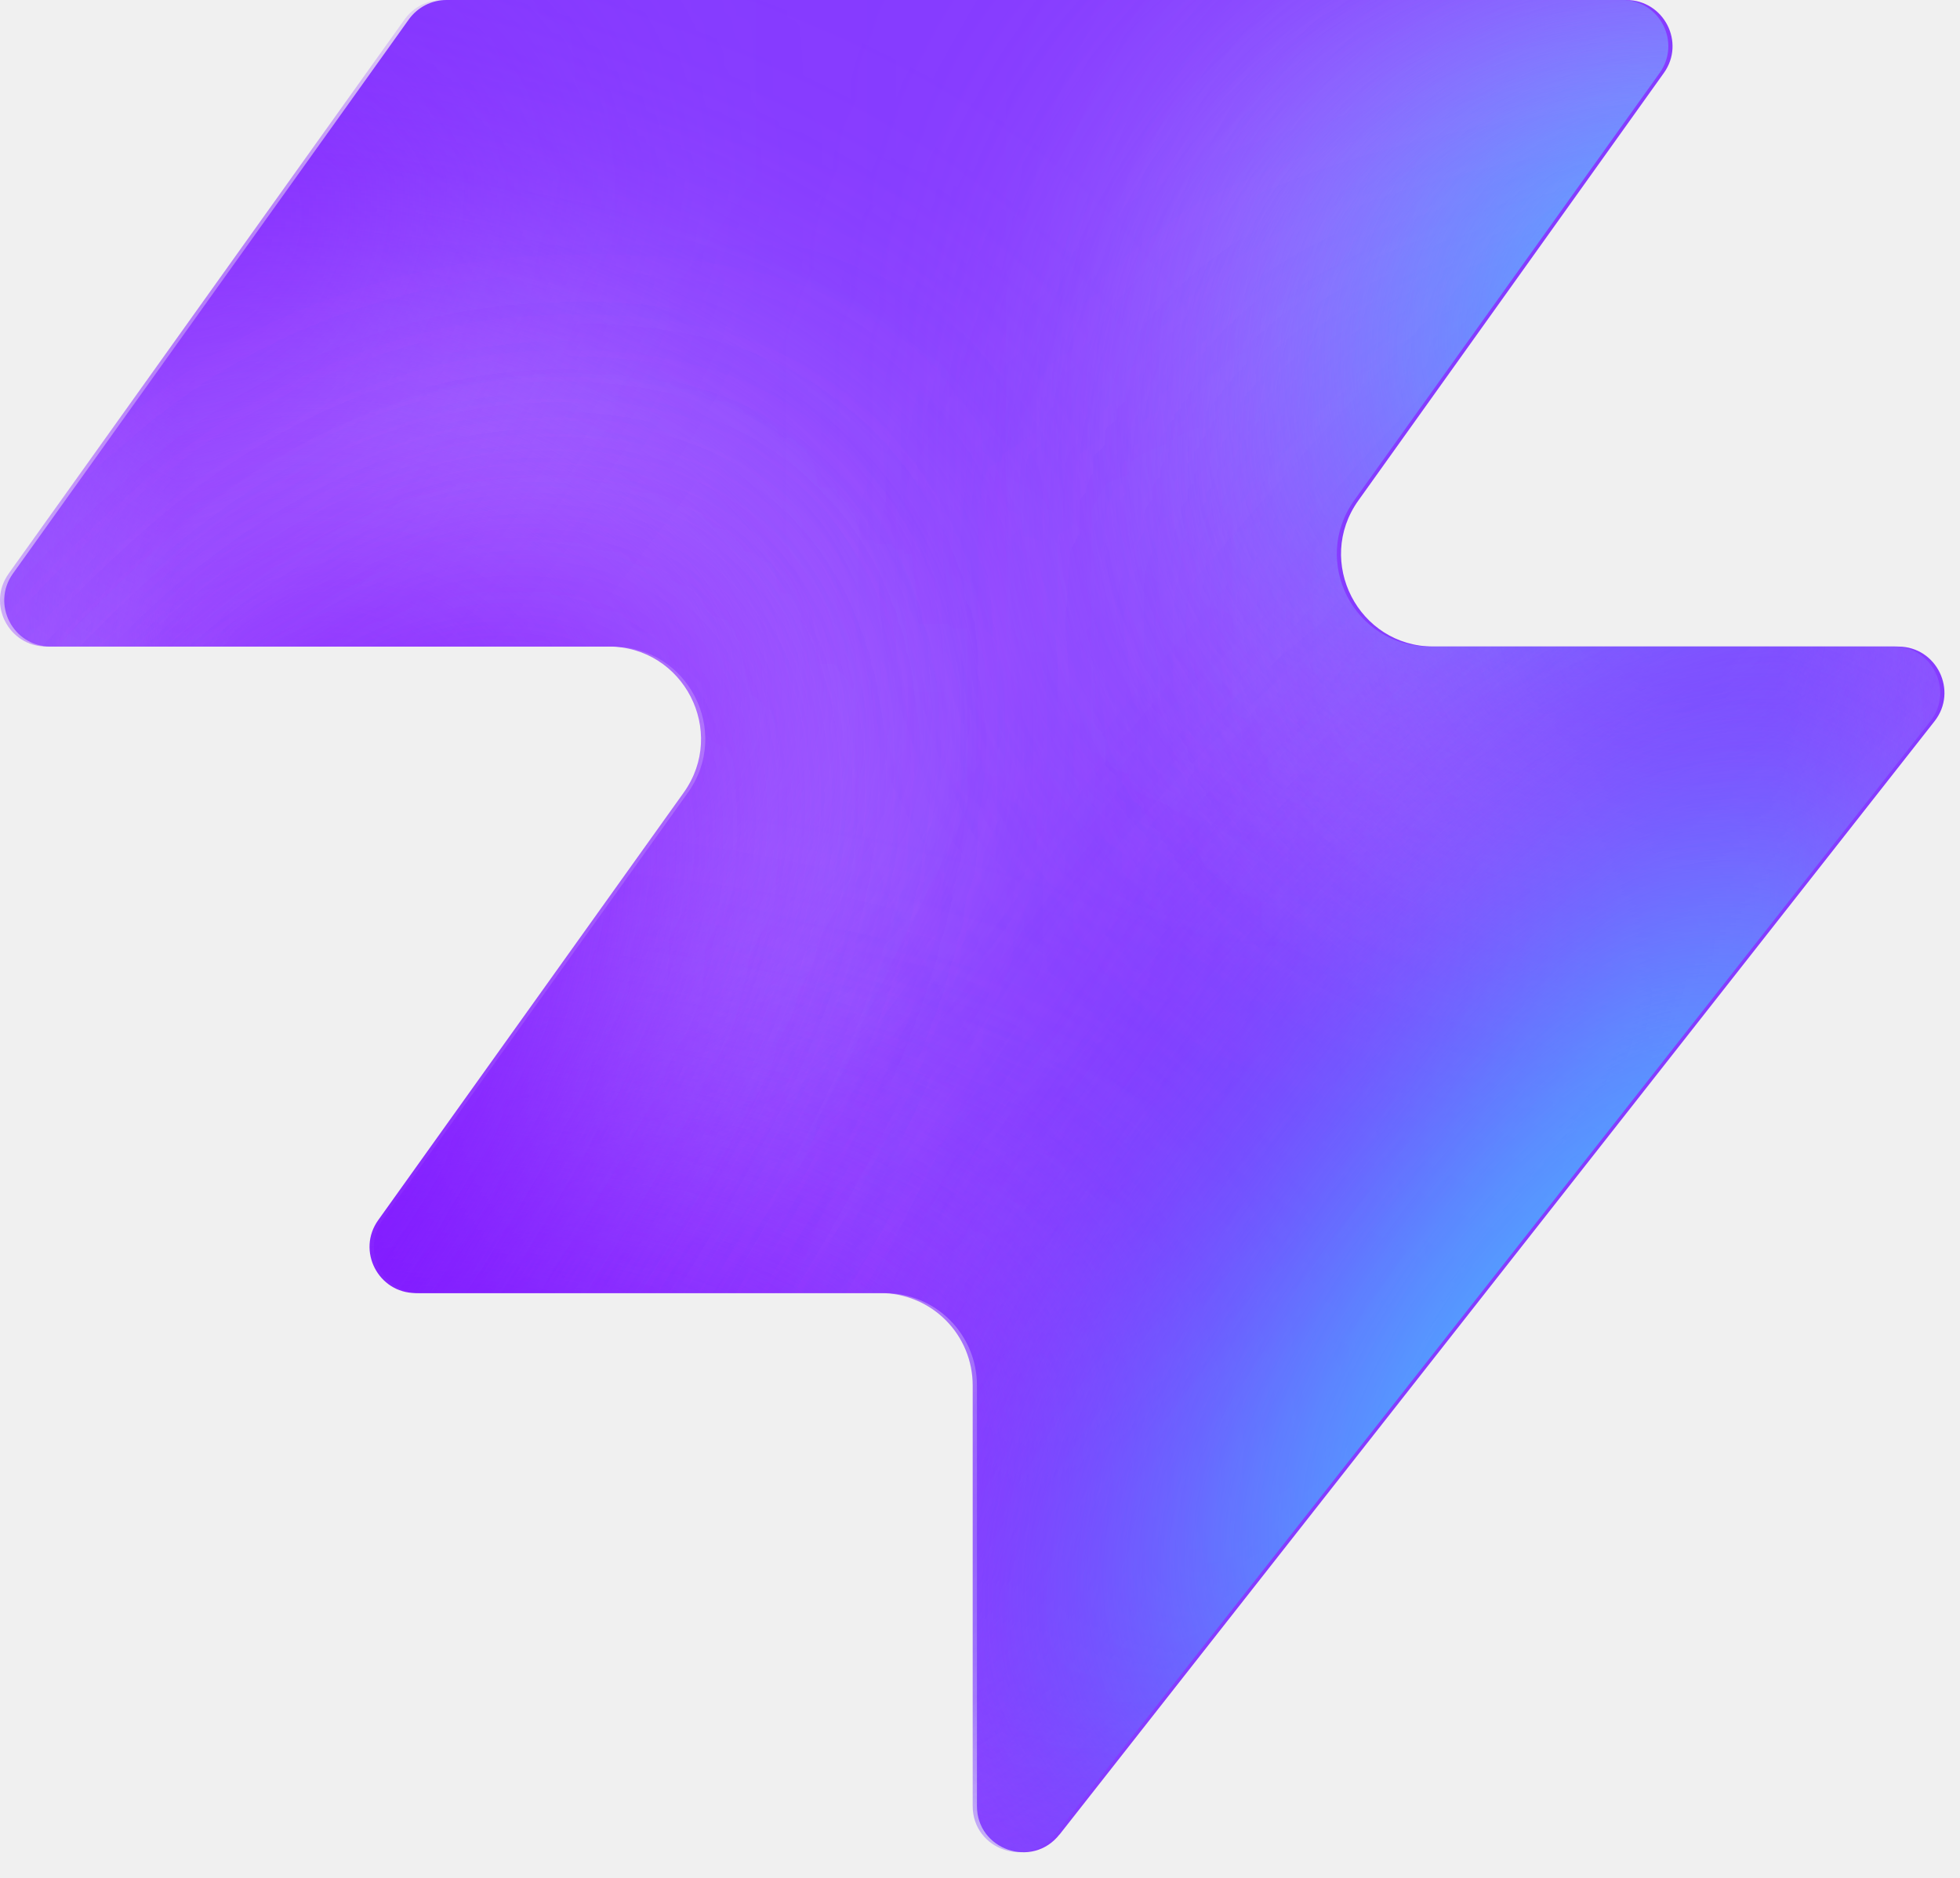
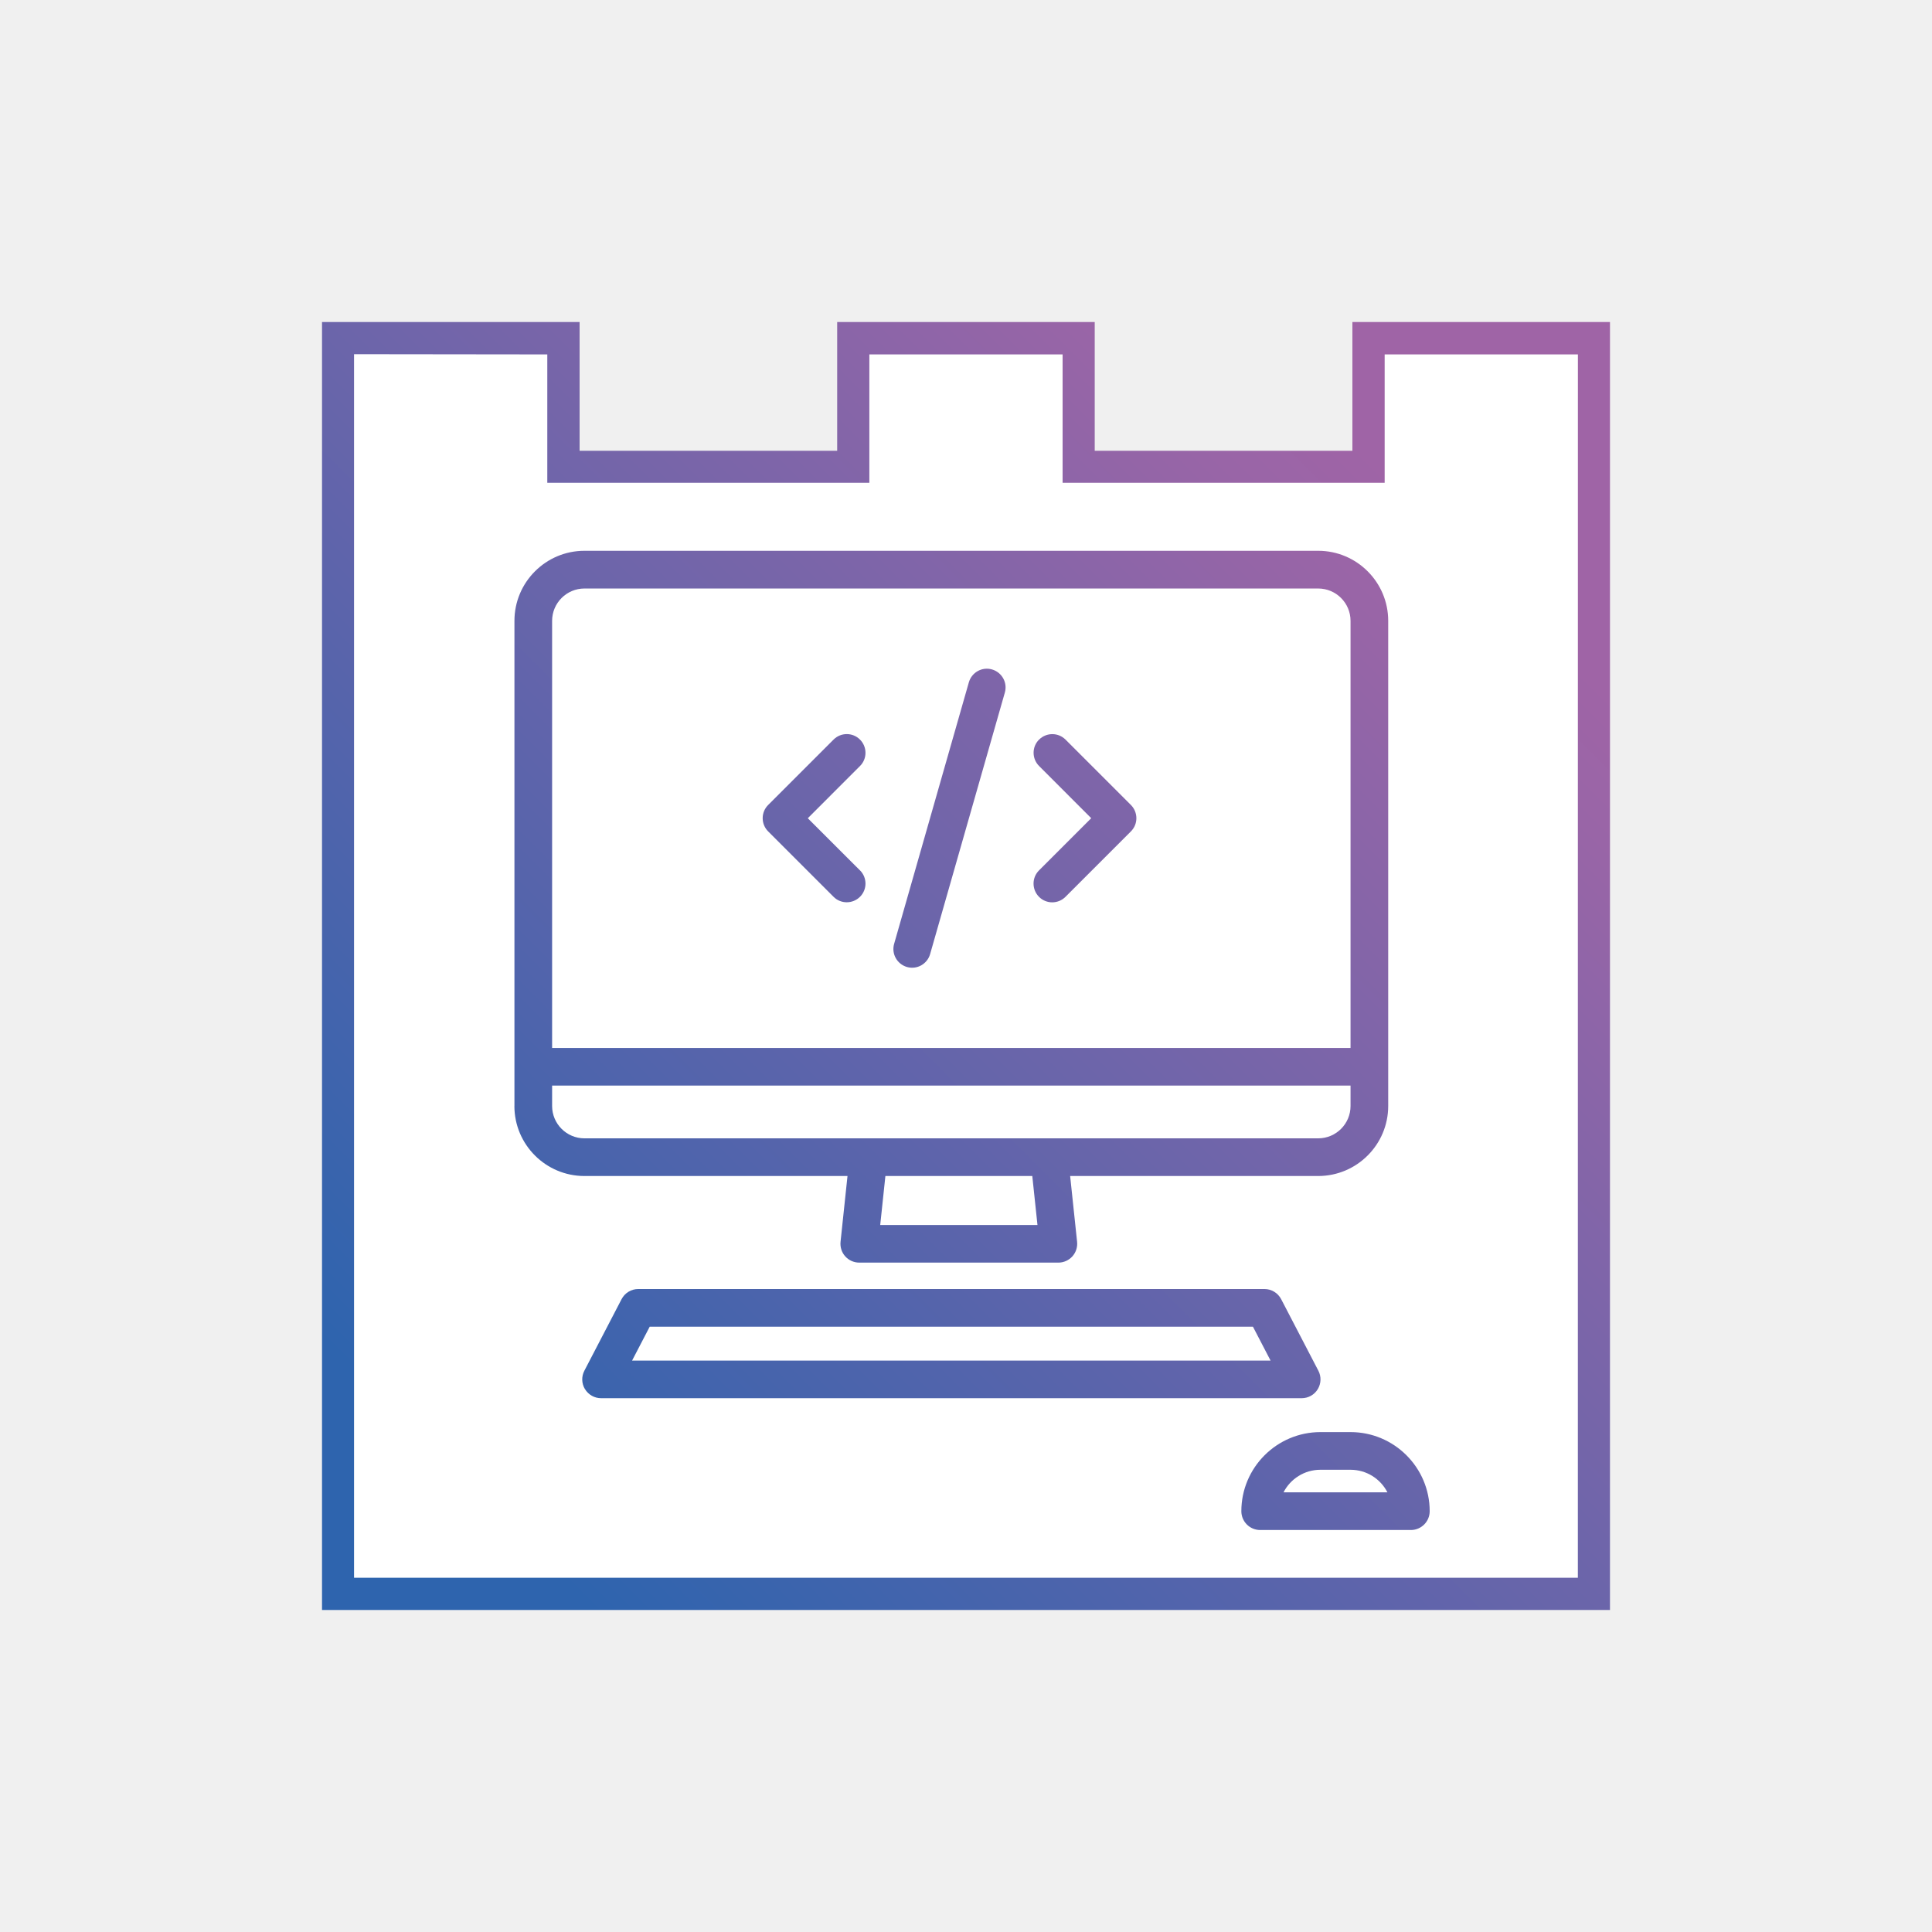
- <svg xmlns="http://www.w3.org/2000/svg" width="48" height="46" fill="none" viewBox="0 0 48 46">
-   <path fill="#863bff" d="M25.946 44.938c-.664.845-2.021.375-2.021-.698V33.937a2.26 2.26 0 0 0-2.262-2.262H10.287c-.92 0-1.456-1.04-.92-1.788l7.48-10.471c1.07-1.497 0-3.578-1.842-3.578H1.237c-.92 0-1.456-1.04-.92-1.788L10.013.474c.214-.297.556-.474.92-.474h28.894c.92 0 1.456 1.04.92 1.788l-7.48 10.471c-1.07 1.498 0 3.579 1.842 3.579h11.377c.943 0 1.473 1.088.89 1.83L25.947 44.94z" style="fill:#863bff;fill:color(display-p3 .525 .23 1);fill-opacity:1" />
-   <mask id="a" width="48" height="46" x="0" y="0" maskUnits="userSpaceOnUse" style="mask-type:alpha">
-     <path fill="#000" d="M25.842 44.938c-.664.844-2.021.375-2.021-.698V33.937a2.26 2.26 0 0 0-2.262-2.262H10.183c-.92 0-1.456-1.04-.92-1.788l7.48-10.471c1.07-1.498 0-3.579-1.842-3.579H1.133c-.92 0-1.456-1.04-.92-1.787L9.91.473c.214-.297.556-.474.92-.474h28.894c.92 0 1.456 1.04.92 1.788l-7.48 10.471c-1.07 1.498 0 3.578 1.842 3.578h11.377c.943 0 1.473 1.088.89 1.832L25.843 44.94z" style="fill:#000;fill-opacity:1" />
-   </mask>
-   <g mask="url(#a)">
-     <g filter="url(#b)">
-       <ellipse cx="5.508" cy="14.704" fill="#ede6ff" rx="5.508" ry="14.704" style="fill:#ede6ff;fill:color(display-p3 .927 .903 1);fill-opacity:1" transform="matrix(.00324 1 1 -.00324 -4.47 31.516)" />
-     </g>
-     <g filter="url(#c)">
-       <ellipse cx="10.399" cy="29.851" fill="#ede6ff" rx="10.399" ry="29.851" style="fill:#ede6ff;fill:color(display-p3 .927 .903 1);fill-opacity:1" transform="matrix(.00324 1 1 -.00324 -39.328 7.883)" />
-     </g>
-     <g filter="url(#d)">
-       <ellipse cx="5.508" cy="30.487" fill="#7e14ff" rx="5.508" ry="30.487" style="fill:#7e14ff;fill:color(display-p3 .492 .077 1);fill-opacity:1" transform="rotate(89.814 -25.913 -14.639)scale(1 -1)" />
-     </g>
-     <g filter="url(#e)">
-       <ellipse cx="5.508" cy="30.599" fill="#7e14ff" rx="5.508" ry="30.599" style="fill:#7e14ff;fill:color(display-p3 .492 .077 1);fill-opacity:1" transform="rotate(89.814 -32.644 -3.334)scale(1 -1)" />
-     </g>
-     <g filter="url(#f)">
-       <ellipse cx="5.508" cy="30.599" fill="#7e14ff" rx="5.508" ry="30.599" style="fill:#7e14ff;fill:color(display-p3 .492 .077 1);fill-opacity:1" transform="matrix(.00324 1 1 -.00324 -34.34 30.47)" />
-     </g>
-     <g filter="url(#g)">
-       <ellipse cx="14.072" cy="22.078" fill="#ede6ff" rx="14.072" ry="22.078" style="fill:#ede6ff;fill:color(display-p3 .927 .903 1);fill-opacity:1" transform="rotate(93.35 24.506 48.493)scale(-1 1)" />
-     </g>
-     <g filter="url(#h)">
-       <ellipse cx="3.47" cy="21.501" fill="#7e14ff" rx="3.47" ry="21.501" style="fill:#7e14ff;fill:color(display-p3 .492 .077 1);fill-opacity:1" transform="rotate(89.009 28.708 47.59)scale(-1 1)" />
-     </g>
-     <g filter="url(#i)">
-       <ellipse cx="3.47" cy="21.501" fill="#7e14ff" rx="3.47" ry="21.501" style="fill:#7e14ff;fill:color(display-p3 .492 .077 1);fill-opacity:1" transform="rotate(89.009 28.708 47.59)scale(-1 1)" />
-     </g>
-     <g filter="url(#j)">
-       <ellipse cx=".387" cy="8.972" fill="#7e14ff" rx="4.407" ry="29.108" style="fill:#7e14ff;fill:color(display-p3 .492 .077 1);fill-opacity:1" transform="rotate(39.51 .387 8.972)" />
-     </g>
-     <g filter="url(#k)">
-       <ellipse cx="47.523" cy="-6.092" fill="#7e14ff" rx="4.407" ry="29.108" style="fill:#7e14ff;fill:color(display-p3 .492 .077 1);fill-opacity:1" transform="rotate(37.892 47.523 -6.092)" />
-     </g>
-     <g filter="url(#l)">
-       <ellipse cx="41.412" cy="6.333" fill="#47bfff" rx="5.971" ry="9.665" style="fill:#47bfff;fill:color(display-p3 .28 .748 1);fill-opacity:1" transform="rotate(37.892 41.412 6.333)" />
-     </g>
-     <g filter="url(#m)">
-       <ellipse cx="-1.879" cy="38.332" fill="#7e14ff" rx="4.407" ry="29.108" style="fill:#7e14ff;fill:color(display-p3 .492 .077 1);fill-opacity:1" transform="rotate(37.892 -1.88 38.332)" />
-     </g>
-     <g filter="url(#n)">
-       <ellipse cx="-1.879" cy="38.332" fill="#7e14ff" rx="4.407" ry="29.108" style="fill:#7e14ff;fill:color(display-p3 .492 .077 1);fill-opacity:1" transform="rotate(37.892 -1.88 38.332)" />
-     </g>
-     <g filter="url(#o)">
-       <ellipse cx="35.651" cy="29.907" fill="#7e14ff" rx="4.407" ry="29.108" style="fill:#7e14ff;fill:color(display-p3 .492 .077 1);fill-opacity:1" transform="rotate(37.892 35.651 29.907)" />
-     </g>
-     <g filter="url(#p)">
-       <ellipse cx="38.418" cy="32.4" fill="#47bfff" rx="5.971" ry="15.297" style="fill:#47bfff;fill:color(display-p3 .28 .748 1);fill-opacity:1" transform="rotate(37.892 38.418 32.4)" />
+ <svg xmlns="http://www.w3.org/2000/svg" id="Logo" viewBox="0 0 425.2 425.2">
+   <defs>
+     <style>
+       .cls-1 {
+         fill: #fff;
+       }
+ 
+       .cls-2 {
+         fill: url(#Gradient_bez_nazwy_28);
+       }
+     </style>
+     <linearGradient id="Gradient_bez_nazwy_28" data-name="Gradient bez nazwy 28" x1="100.61" y1="324.59" x2="313.38" y2="111.82" gradientUnits="userSpaceOnUse">
+       <stop offset="0" stop-color="#2e64ae" />
+       <stop offset=".92" stop-color="#9965a7" />
+       <stop offset="1" stop-color="#9f64a6" />
+     </linearGradient>
+   </defs>
+   <g id="Zamek">
+     <path class="cls-2" d="M354.33,70.87h-56.69v28.34h-56.71v-28.34h-56.68v28.34h-56.69v-28.34h-56.69V354.33H354.33V70.87h0Z" />
+     <g>
+       <path class="cls-1" d="M290.11,250.53c3.93,0,7.12-3.19,7.12-7.12v-4.49H121.51v4.49c0,3.93,3.19,7.12,7.12,7.12h161.48Z" />
+       <path class="cls-1" d="M297.23,136.64c0-3.93-3.19-7.12-7.12-7.12H128.63c-3.93,0-7.12,3.19-7.12,7.12v94h175.72v-94Zm-107.96,54.91c1.61,1.61,1.61,4.22,0,5.82s-4.22,1.61-5.82,0l-14.39-14.39c-1.61-1.61-1.61-4.22,0-5.82l14.39-14.39c1.61-1.61,4.22-1.61,5.82,0,1.61,1.61,1.61,4.22,0,5.82l-11.49,11.49,11.49,11.48Zm31.88-39.13l-16.45,57.57c-.63,2.18-2.9,3.46-5.09,2.83-2.18-.63-3.46-2.9-2.83-5.09l16.45-57.57c.63-2.18,2.9-3.46,5.09-2.83,2.18,.63,3.46,2.9,2.83,5.09Zm27.73,30.57l-14.39,14.39c-1.61,1.61-4.22,1.61-5.82,0s-1.61-4.22,0-5.82l11.49-11.49-11.48-11.49c-1.6-1.6-1.61-4.21,0-5.81,0,0,0,0,0,0h.01s0,0,0,0c1.61-1.6,4.21-1.6,5.81,0l14.39,14.39c1.61,1.61,1.61,4.22,0,5.82Z" />
+       <polygon class="cls-1" points="142.99 291.98 139.11 299.44 279.63 299.44 275.75 291.98 142.99 291.98" />
+       <polygon class="cls-1" points="194.86 258.82 193.72 269.6 228.33 269.6 227.19 258.82 194.86 258.82" />
+       <path class="cls-1" d="M304.74,78v28.25h-70.88v-28.25h-42.53v28.25H120.45v-28.25s-42.53-.05-42.53-.05V347.24H347.26v-127.59s.01-141.65,.01-141.65h0s-42.54,0-42.54,0ZM113.22,243.41v-106.78c0-8.5,6.91-15.41,15.41-15.41h161.48c8.5,0,15.41,6.91,15.41,15.41v106.78c0,8.5-6.91,15.41-15.41,15.41h-54.59l1.53,14.48c.12,1.17-.25,2.33-1.04,3.21-.79,.87-1.91,1.37-3.08,1.37h-43.82c-1.18,0-2.3-.5-3.08-1.37-.79-.87-1.16-2.04-1.04-3.21l1.53-14.48h-57.9c-8.5,0-15.41-6.91-15.41-15.41Zm15.52,62.32c-.75-1.24-.8-2.78-.13-4.06l8.19-15.75c.71-1.37,2.13-2.23,3.68-2.23h137.8c1.55,0,2.96,.86,3.68,2.23l8.19,15.75c.67,1.28,.62,2.82-.13,4.06s-2.09,1.99-3.54,1.99H132.29c-1.45,0-2.79-.76-3.54-1.99Zm181.75,31h-33.15c-2.29,0-4.14-1.86-4.14-4.14,0-9.6,7.81-17.41,17.41-17.41h6.63c9.6,0,17.41,7.81,17.41,17.41,0,2.29-1.86,4.14-4.14,4.14Z" />
+       <path class="cls-1" d="M297.23,323.47h-6.63c-3.54,0-6.61,2.02-8.12,4.97h22.87c-1.51-2.95-4.58-4.97-8.12-4.97Z" />
    </g>
  </g>
-   <defs>
-     <filter id="b" width="60.045" height="41.654" x="-19.77" y="16.149" color-interpolation-filters="sRGB" filterUnits="userSpaceOnUse">
-       <feFlood flood-opacity="0" result="BackgroundImageFix" />
-       <feBlend in="SourceGraphic" in2="BackgroundImageFix" result="shape" />
-       <feGaussianBlur result="effect1_foregroundBlur_2002_17158" stdDeviation="7.659" />
-     </filter>
-     <filter id="c" width="90.34" height="51.437" x="-54.613" y="-7.533" color-interpolation-filters="sRGB" filterUnits="userSpaceOnUse">
-       <feFlood flood-opacity="0" result="BackgroundImageFix" />
-       <feBlend in="SourceGraphic" in2="BackgroundImageFix" result="shape" />
-       <feGaussianBlur result="effect1_foregroundBlur_2002_17158" stdDeviation="7.659" />
-     </filter>
-     <filter id="d" width="79.355" height="29.4" x="-49.64" y="2.03" color-interpolation-filters="sRGB" filterUnits="userSpaceOnUse">
-       <feFlood flood-opacity="0" result="BackgroundImageFix" />
-       <feBlend in="SourceGraphic" in2="BackgroundImageFix" result="shape" />
-       <feGaussianBlur result="effect1_foregroundBlur_2002_17158" stdDeviation="4.596" />
-     </filter>
-     <filter id="e" width="79.579" height="29.4" x="-45.045" y="20.029" color-interpolation-filters="sRGB" filterUnits="userSpaceOnUse">
-       <feFlood flood-opacity="0" result="BackgroundImageFix" />
-       <feBlend in="SourceGraphic" in2="BackgroundImageFix" result="shape" />
-       <feGaussianBlur result="effect1_foregroundBlur_2002_17158" stdDeviation="4.596" />
-     </filter>
-     <filter id="f" width="79.579" height="29.4" x="-43.513" y="21.178" color-interpolation-filters="sRGB" filterUnits="userSpaceOnUse">
-       <feFlood flood-opacity="0" result="BackgroundImageFix" />
-       <feBlend in="SourceGraphic" in2="BackgroundImageFix" result="shape" />
-       <feGaussianBlur result="effect1_foregroundBlur_2002_17158" stdDeviation="4.596" />
-     </filter>
-     <filter id="g" width="74.749" height="58.852" x="15.756" y="-17.901" color-interpolation-filters="sRGB" filterUnits="userSpaceOnUse">
-       <feFlood flood-opacity="0" result="BackgroundImageFix" />
-       <feBlend in="SourceGraphic" in2="BackgroundImageFix" result="shape" />
-       <feGaussianBlur result="effect1_foregroundBlur_2002_17158" stdDeviation="7.659" />
-     </filter>
-     <filter id="h" width="61.377" height="25.362" x="23.548" y="2.284" color-interpolation-filters="sRGB" filterUnits="userSpaceOnUse">
-       <feFlood flood-opacity="0" result="BackgroundImageFix" />
-       <feBlend in="SourceGraphic" in2="BackgroundImageFix" result="shape" />
-       <feGaussianBlur result="effect1_foregroundBlur_2002_17158" stdDeviation="4.596" />
-     </filter>
-     <filter id="i" width="61.377" height="25.362" x="23.548" y="2.284" color-interpolation-filters="sRGB" filterUnits="userSpaceOnUse">
-       <feFlood flood-opacity="0" result="BackgroundImageFix" />
-       <feBlend in="SourceGraphic" in2="BackgroundImageFix" result="shape" />
-       <feGaussianBlur result="effect1_foregroundBlur_2002_17158" stdDeviation="4.596" />
-     </filter>
-     <filter id="j" width="56.045" height="63.649" x="-27.636" y="-22.853" color-interpolation-filters="sRGB" filterUnits="userSpaceOnUse">
-       <feFlood flood-opacity="0" result="BackgroundImageFix" />
-       <feBlend in="SourceGraphic" in2="BackgroundImageFix" result="shape" />
-       <feGaussianBlur result="effect1_foregroundBlur_2002_17158" stdDeviation="4.596" />
-     </filter>
-     <filter id="k" width="54.814" height="64.646" x="20.116" y="-38.415" color-interpolation-filters="sRGB" filterUnits="userSpaceOnUse">
-       <feFlood flood-opacity="0" result="BackgroundImageFix" />
-       <feBlend in="SourceGraphic" in2="BackgroundImageFix" result="shape" />
-       <feGaussianBlur result="effect1_foregroundBlur_2002_17158" stdDeviation="4.596" />
-     </filter>
-     <filter id="l" width="33.541" height="35.313" x="24.641" y="-11.323" color-interpolation-filters="sRGB" filterUnits="userSpaceOnUse">
-       <feFlood flood-opacity="0" result="BackgroundImageFix" />
-       <feBlend in="SourceGraphic" in2="BackgroundImageFix" result="shape" />
-       <feGaussianBlur result="effect1_foregroundBlur_2002_17158" stdDeviation="4.596" />
-     </filter>
-     <filter id="m" width="54.814" height="64.646" x="-29.286" y="6.009" color-interpolation-filters="sRGB" filterUnits="userSpaceOnUse">
-       <feFlood flood-opacity="0" result="BackgroundImageFix" />
-       <feBlend in="SourceGraphic" in2="BackgroundImageFix" result="shape" />
-       <feGaussianBlur result="effect1_foregroundBlur_2002_17158" stdDeviation="4.596" />
-     </filter>
-     <filter id="n" width="54.814" height="64.646" x="-29.286" y="6.009" color-interpolation-filters="sRGB" filterUnits="userSpaceOnUse">
-       <feFlood flood-opacity="0" result="BackgroundImageFix" />
-       <feBlend in="SourceGraphic" in2="BackgroundImageFix" result="shape" />
-       <feGaussianBlur result="effect1_foregroundBlur_2002_17158" stdDeviation="4.596" />
-     </filter>
-     <filter id="o" width="54.814" height="64.646" x="8.244" y="-2.416" color-interpolation-filters="sRGB" filterUnits="userSpaceOnUse">
-       <feFlood flood-opacity="0" result="BackgroundImageFix" />
-       <feBlend in="SourceGraphic" in2="BackgroundImageFix" result="shape" />
-       <feGaussianBlur result="effect1_foregroundBlur_2002_17158" stdDeviation="4.596" />
-     </filter>
-     <filter id="p" width="39.409" height="43.623" x="18.713" y="10.588" color-interpolation-filters="sRGB" filterUnits="userSpaceOnUse">
-       <feFlood flood-opacity="0" result="BackgroundImageFix" />
-       <feBlend in="SourceGraphic" in2="BackgroundImageFix" result="shape" />
-       <feGaussianBlur result="effect1_foregroundBlur_2002_17158" stdDeviation="4.596" />
-     </filter>
-   </defs>
</svg>
